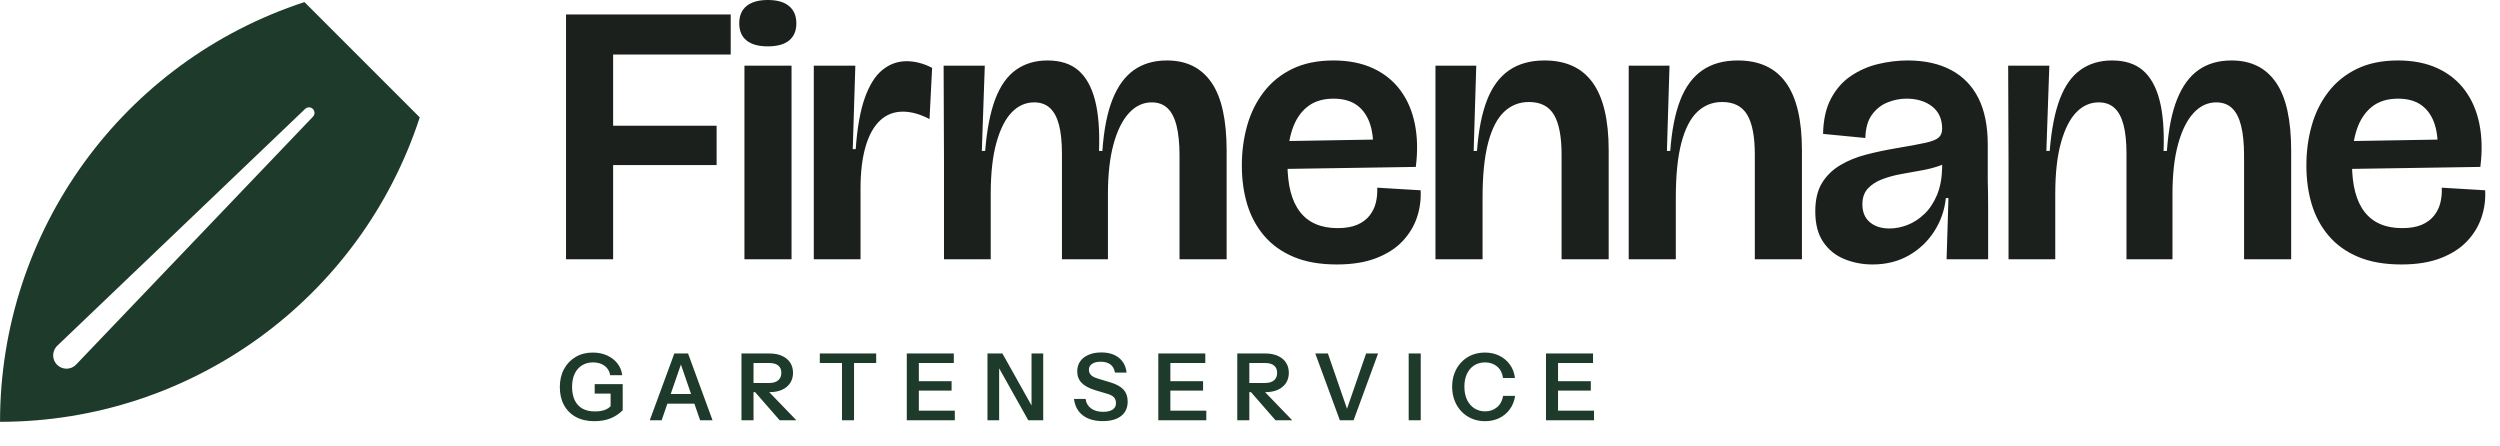
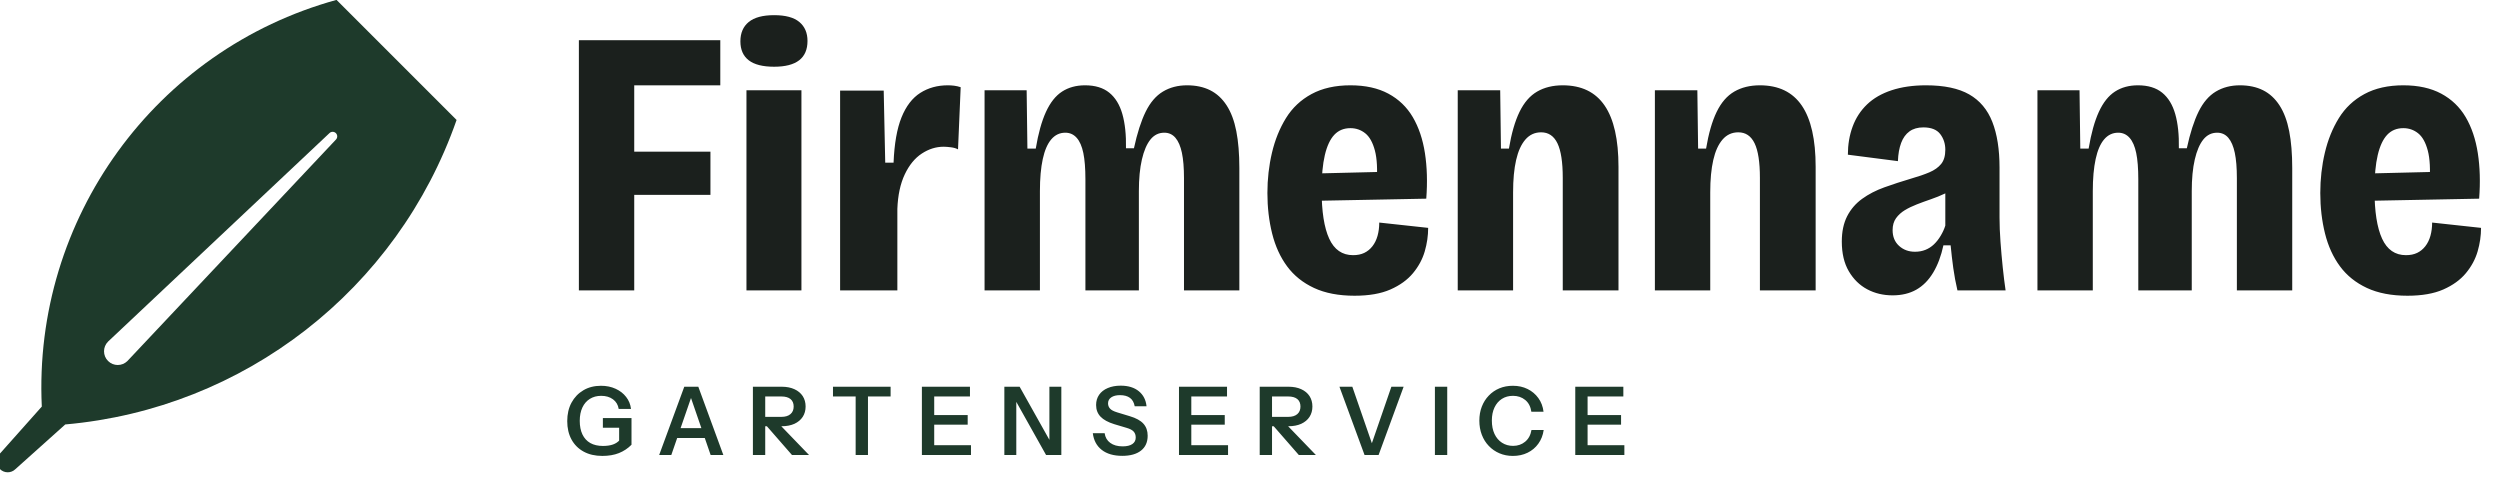
- <svg xmlns="http://www.w3.org/2000/svg" viewBox="0 0 674 120" width="674" height="120" role="img" aria-label="Firmenname Gartenservice">
-   <path fill="#1E3A2B" fill-rule="evenodd" transform="translate(-19.83 -25.16) scale(2.48)" d="M8 56A48 48 0 0 1 41.093 10.373L53.627 22.907A48 48 0 0 1 8 56ZM16.225 49.825L42.024 22.824A0.6 0.6 0 0 0 41.176 21.976L14.175 47.775A1.45 1.45 0 0 0 16.225 49.825Z" />
-   <path fill="#1B201D" transform="translate(148 69.9)" d="M4.6 0V-66H17.3V0ZM10.6 -25.4V-36H45.2V-25.4ZM10.6 -55.2V-66H49V-55.2ZM52.7 0V-52.2H65.4V0ZM59 -57.4Q55.2 -57.4 53.25 -59Q51.3 -60.6 51.3 -63.6Q51.3 -66.7 53.3 -68.3Q55.3 -69.9 59 -69.9Q62.8 -69.9 64.75 -68.25Q66.7 -66.6 66.7 -63.6Q66.7 -60.6 64.75 -59Q62.8 -57.4 59 -57.4ZM71.4 0V-26.6V-52.2H82.6L81.9 -29.7H82.7Q83.3 -38.3 85.15 -43.5Q87 -48.7 89.9 -51.05Q92.8 -53.4 96.4 -53.4Q98.1 -53.4 99.85 -52.95Q101.6 -52.5 103.3 -51.6L102.6 -37.8Q100.7 -38.8 98.9 -39.3Q97.1 -39.8 95.4 -39.8Q91.8 -39.8 89.25 -37.4Q86.7 -35 85.35 -30.35Q84 -25.7 84 -19.1V0ZM106.5 0V-26.2L106.4 -52.2H117.5L116.7 -29.2H117.6Q118.3 -37.9 120.35 -43.25Q122.4 -48.6 125.95 -51.1Q129.5 -53.6 134.4 -53.6Q139.6 -53.6 142.7 -50.95Q145.8 -48.3 147.2 -42.95Q148.6 -37.6 148.3 -29.2H149.2Q149.8 -37.8 151.95 -43.15Q154.1 -48.5 157.75 -51.05Q161.4 -53.6 166.6 -53.6Q170.6 -53.6 173.6 -52.1Q176.6 -50.6 178.65 -47.6Q180.7 -44.6 181.7 -40Q182.7 -35.4 182.7 -29.3V0H170V-27.9Q170 -32.8 169.2 -36Q168.4 -39.2 166.75 -40.75Q165.1 -42.3 162.5 -42.3Q159 -42.3 156.35 -39.4Q153.7 -36.5 152.2 -31Q150.7 -25.5 150.7 -17.6V0H138.3V-28.4Q138.3 -33.2 137.5 -36.25Q136.7 -39.3 135.05 -40.8Q133.4 -42.3 130.8 -42.3Q127.4 -42.3 124.8 -39.65Q122.2 -37 120.65 -31.5Q119.1 -26 119.1 -17.6V0ZM212.4 1.4Q205.6 1.4 200.75 -0.65Q195.9 -2.7 192.8 -6.35Q189.7 -10 188.25 -14.8Q186.8 -19.6 186.8 -25.3Q186.8 -31 188.25 -36.1Q189.7 -41.2 192.75 -45.15Q195.8 -49.1 200.45 -51.35Q205.1 -53.6 211.5 -53.6Q217.6 -53.6 222.15 -51.5Q226.7 -49.4 229.55 -45.55Q232.4 -41.7 233.45 -36.45Q234.5 -31.2 233.7 -24.9L194.7 -24.3V-31.8L224.2 -32.3L222.1 -28Q222.5 -32.8 221.45 -36.2Q220.4 -39.6 217.95 -41.45Q215.5 -43.3 211.5 -43.3Q207.2 -43.3 204.45 -41.1Q201.7 -38.9 200.4 -35Q199.1 -31.1 199.1 -25.8Q199.1 -17.1 202.5 -12.75Q205.9 -8.4 212.6 -8.4Q215.8 -8.4 217.9 -9.3Q220 -10.2 221.25 -11.8Q222.5 -13.4 222.95 -15.35Q223.4 -17.3 223.3 -19.3L235 -18.6Q235.2 -14.8 234 -11.25Q232.8 -7.7 230.1 -4.85Q227.4 -2 223 -0.3Q218.6 1.4 212.4 1.4ZM239 0V-27.2V-52.2H250L249.3 -29.2H250.2Q250.8 -37.5 252.9 -42.9Q255 -48.3 258.85 -50.95Q262.7 -53.6 268.4 -53.6Q277.1 -53.6 281.4 -47.6Q285.7 -41.6 285.7 -29.4V0H273V-28.2Q273 -35.5 270.95 -38.95Q268.9 -42.4 264.2 -42.4Q260.3 -42.4 257.5 -39.75Q254.7 -37.1 253.2 -31.4Q251.7 -25.7 251.7 -16.6V0ZM291.1 0V-27.2V-52.2H302.1L301.4 -29.2H302.3Q302.9 -37.5 305 -42.9Q307.1 -48.3 310.95 -50.95Q314.8 -53.6 320.5 -53.6Q329.2 -53.6 333.5 -47.6Q337.8 -41.6 337.8 -29.4V0H325.1V-28.2Q325.1 -35.5 323.05 -38.95Q321 -42.4 316.3 -42.4Q312.4 -42.4 309.6 -39.75Q306.8 -37.1 305.3 -31.4Q303.8 -25.7 303.8 -16.6V0ZM356.8 1.4Q352.8 1.4 349.25 -0.05Q345.7 -1.5 343.55 -4.65Q341.4 -7.8 341.4 -12.9Q341.4 -17.6 343.2 -20.55Q345 -23.5 348.1 -25.35Q351.2 -27.2 355.05 -28.2Q358.9 -29.2 363 -29.9Q368.4 -30.8 371.1 -31.4Q373.8 -32 374.7 -32.85Q375.6 -33.7 375.6 -35.2Q375.6 -39.1 372.9 -41.2Q370.2 -43.3 366 -43.3Q363.4 -43.3 360.9 -42.3Q358.4 -41.3 356.7 -39Q355 -36.7 354.9 -32.7L343.5 -33.8Q343.6 -39.5 345.65 -43.35Q347.7 -47.2 351.05 -49.45Q354.4 -51.7 358.4 -52.65Q362.4 -53.6 366.3 -53.6Q373.2 -53.6 378.05 -51Q382.9 -48.4 385.4 -43.4Q387.9 -38.4 387.9 -30.9V-21.3Q388 -17.8 388 -14.2Q388 -10.6 388 -7.05Q388 -3.5 388 0H376.8Q376.9 -4.1 377.05 -8.1Q377.2 -12.1 377.3 -16.5H376.6Q376.1 -11.6 373.45 -7.5Q370.8 -3.4 366.55 -1Q362.3 1.4 356.8 1.4ZM361.4 -8.3Q363.8 -8.3 366.25 -9.25Q368.7 -10.2 370.8 -12.2Q372.9 -14.2 374.2 -17.3Q375.5 -20.4 375.6 -24.6V-27L378.3 -27.5Q377.3 -26.1 375.15 -25.3Q373 -24.5 370.25 -24Q367.5 -23.5 364.7 -23Q361.9 -22.5 359.5 -21.6Q357.1 -20.7 355.6 -19.1Q354.1 -17.5 354.1 -14.8Q354.1 -11.7 356.1 -10Q358.1 -8.3 361.4 -8.3ZM393.5 0V-26.2L393.4 -52.2H404.5L403.7 -29.2H404.6Q405.3 -37.9 407.35 -43.25Q409.4 -48.6 412.95 -51.1Q416.5 -53.6 421.4 -53.6Q426.6 -53.6 429.7 -50.95Q432.8 -48.3 434.2 -42.95Q435.6 -37.6 435.3 -29.2H436.2Q436.8 -37.8 438.95 -43.15Q441.1 -48.5 444.75 -51.05Q448.4 -53.6 453.6 -53.6Q457.6 -53.6 460.6 -52.1Q463.6 -50.6 465.65 -47.6Q467.7 -44.6 468.7 -40Q469.7 -35.4 469.7 -29.3V0H457V-27.9Q457 -32.8 456.2 -36Q455.4 -39.2 453.75 -40.75Q452.1 -42.3 449.5 -42.3Q446 -42.3 443.35 -39.4Q440.7 -36.5 439.2 -31Q437.7 -25.5 437.7 -17.6V0H425.3V-28.4Q425.3 -33.2 424.5 -36.25Q423.7 -39.3 422.05 -40.8Q420.4 -42.3 417.8 -42.3Q414.4 -42.3 411.8 -39.65Q409.2 -37 407.65 -31.5Q406.1 -26 406.1 -17.6V0ZM499.4 1.4Q492.6 1.4 487.75 -0.65Q482.9 -2.7 479.8 -6.35Q476.7 -10 475.25 -14.8Q473.8 -19.6 473.8 -25.3Q473.8 -31 475.25 -36.1Q476.7 -41.2 479.75 -45.15Q482.8 -49.1 487.45 -51.35Q492.1 -53.6 498.5 -53.6Q504.6 -53.6 509.15 -51.5Q513.7 -49.4 516.55 -45.55Q519.4 -41.7 520.45 -36.45Q521.5 -31.2 520.7 -24.9L481.7 -24.3V-31.8L511.2 -32.3L509.1 -28Q509.5 -32.8 508.45 -36.2Q507.4 -39.6 504.95 -41.45Q502.5 -43.3 498.5 -43.3Q494.2 -43.3 491.45 -41.1Q488.7 -38.9 487.4 -35Q486.1 -31.1 486.1 -25.8Q486.1 -17.1 489.5 -12.75Q492.9 -8.4 499.6 -8.4Q502.8 -8.4 504.9 -9.3Q507 -10.2 508.25 -11.8Q509.5 -13.4 509.95 -15.35Q510.4 -17.3 510.3 -19.3L522 -18.6Q522.2 -14.8 521 -11.25Q519.8 -7.7 517.1 -4.85Q514.4 -2 510 -0.3Q505.6 1.4 499.4 1.4Z" />
-   <path fill="#1E3A2B" transform="translate(150 113.3)" d="M10.18 0.25Q7.33 0.25 5.25 -0.89Q3.18 -2.02 2.05 -4.09Q0.93 -6.15 0.93 -8.93Q0.93 -11.7 2.05 -13.79Q3.18 -15.88 5.18 -17.06Q7.18 -18.25 9.83 -18.25Q11.98 -18.25 13.69 -17.46Q15.4 -16.68 16.46 -15.31Q17.53 -13.95 17.75 -12.15H14.5Q14.25 -13.75 13 -14.68Q11.75 -15.6 9.88 -15.6Q8.18 -15.6 6.9 -14.8Q5.62 -14 4.93 -12.53Q4.23 -11.05 4.23 -9Q4.23 -6.9 4.94 -5.41Q5.65 -3.93 7.01 -3.15Q8.38 -2.38 10.35 -2.38Q11.88 -2.38 12.98 -2.76Q14.08 -3.15 14.75 -3.93L17.88 -2.7Q16.45 -1.25 14.57 -0.5Q12.7 0.25 10.18 0.25ZM14.62 -2.7V-7.95L15.4 -7.18H10.33V-9.73H17.88V-2.7ZM25.18 0 31.8 -18H34.6L28.38 0ZM38.75 0 32.55 -18H35.5L42.1 0ZM28.6 -7.08H38.45V-4.48H28.6ZM49.9 0V-18H57.5Q59.42 -18 60.85 -17.35Q62.27 -16.7 63.04 -15.53Q63.8 -14.35 63.8 -12.78Q63.8 -11.23 63.04 -10.05Q62.27 -8.88 60.85 -8.22Q59.42 -7.58 57.5 -7.58H52.45V-10.05H57.4Q58.97 -10.05 59.81 -10.78Q60.65 -11.5 60.65 -12.78Q60.65 -14.05 59.83 -14.74Q59 -15.43 57.4 -15.43H53.15V0ZM60.2 0 52.17 -9.2H55.82L64.7 0ZM77 0V-15.43H71.02V-18H86.22V-15.43H80.25V0ZM94.47 0V-18H97.72V0ZM96.02 0V-2.58H107.42V0ZM96.02 -8V-10.53H106.55V-8ZM96.02 -15.43V-18H107.15V-15.43ZM116.22 0V-18H120.25L129.02 -2.35L128.1 -2.12V-18H131.25V0H127.22L118.45 -15.65L119.37 -15.88V0ZM147.32 0.23Q143.92 0.23 141.91 -1.34Q139.9 -2.9 139.55 -5.75H142.67Q142.9 -4.1 144.15 -3.19Q145.4 -2.27 147.42 -2.27Q149.1 -2.27 149.99 -2.89Q150.87 -3.5 150.87 -4.6Q150.87 -5.58 150.32 -6.18Q149.77 -6.78 148.47 -7.15L145.22 -8.12Q142.75 -8.88 141.59 -10.1Q140.42 -11.33 140.42 -13.18Q140.42 -14.73 141.22 -15.88Q142.02 -17.03 143.49 -17.65Q144.95 -18.28 146.9 -18.28Q149.9 -18.28 151.69 -16.81Q153.47 -15.35 153.72 -12.85H150.6Q150.32 -14.35 149.35 -15.06Q148.37 -15.78 146.72 -15.78Q145.27 -15.78 144.42 -15.2Q143.57 -14.62 143.57 -13.62Q143.57 -12.8 144.09 -12.23Q144.6 -11.65 146 -11.23L149.3 -10.23Q151.77 -9.5 152.9 -8.25Q154.02 -7 154.02 -5.08Q154.02 -2.53 152.26 -1.15Q150.5 0.23 147.32 0.23ZM162.28 0V-18H165.53V0ZM163.82 0V-2.58H175.22V0ZM163.82 -8V-10.53H174.35V-8ZM163.82 -15.43V-18H174.95V-15.43ZM183.57 0V-18H191.17Q193.1 -18 194.52 -17.35Q195.95 -16.7 196.71 -15.53Q197.47 -14.35 197.47 -12.78Q197.47 -11.23 196.71 -10.05Q195.95 -8.88 194.52 -8.22Q193.1 -7.58 191.17 -7.58H186.12V-10.05H191.07Q192.65 -10.05 193.49 -10.78Q194.32 -11.5 194.32 -12.78Q194.32 -14.05 193.5 -14.74Q192.67 -15.43 191.07 -15.43H186.82V0ZM193.88 0 185.85 -9.2H189.5L198.38 0ZM211.22 0 204.6 -18H208L213.43 -2.3H212.88L218.3 -18H221.53L214.93 0ZM229.78 0V-18H233.03V0ZM250.35 0.25Q248.42 0.25 246.81 -0.44Q245.2 -1.12 244 -2.38Q242.8 -3.62 242.15 -5.33Q241.5 -7.03 241.5 -9.05Q241.5 -11.08 242.15 -12.75Q242.8 -14.43 243.99 -15.66Q245.17 -16.9 246.79 -17.58Q248.4 -18.25 250.35 -18.25Q252.5 -18.25 254.22 -17.4Q255.95 -16.55 257.06 -15.01Q258.18 -13.48 258.43 -11.4H255.22Q254.92 -13.43 253.6 -14.51Q252.27 -15.6 250.38 -15.6Q248.7 -15.6 247.45 -14.8Q246.2 -14 245.5 -12.54Q244.8 -11.08 244.8 -9.08Q244.8 -7.03 245.5 -5.54Q246.2 -4.05 247.47 -3.23Q248.75 -2.4 250.4 -2.4Q252.25 -2.4 253.57 -3.49Q254.9 -4.58 255.25 -6.58H258.47Q258.18 -4.53 257.06 -2.98Q255.95 -1.43 254.22 -0.59Q252.5 0.25 250.35 0.25ZM266.8 0V-18H270.05V0ZM268.35 0V-2.58H279.75V0ZM268.35 -8V-10.53H278.88V-8ZM268.35 -15.43V-18H279.48V-15.43Z" />
+ <svg xmlns="http://www.w3.org/2000/svg" viewBox="0 0 659.38 126" width="659.38" height="126" role="img" aria-label="Firmenname Gartenservice">
+   <g transform="translate(0 4)">
+     <path fill="#1E3A2B" fill-rule="evenodd" transform="translate(-17.53 -19.41) scale(2.41)" d="M8.959 57.738L14.416 52.846A50 50 0 0 0 57.243 19.523L44.102 6.382A44 44 0 0 0 11.849 50.889L7.262 56.041A1.2 1.2 0 0 0 8.959 57.738ZM21.221 45.901L44.034 21.674A0.5 0.5 0 0 0 43.326 20.966L19.099 43.779A1.5 1.5 0 0 0 21.221 45.901Z" />
+     <path fill="#1B201D" transform="translate(146.68 72.6)" d="M6 0V-66H20.6V0ZM12.6 -25.2V-36.6H40.7V-25.2ZM12.6 -54.1V-66H43.3V-54.1ZM50.2 0V-52.8H64.7V0ZM57.5 -59Q53 -59 50.8 -60.7Q48.6 -62.4 48.6 -65.7Q48.6 -69 50.8 -70.8Q53 -72.6 57.5 -72.6Q62 -72.6 64.15 -70.8Q66.3 -69 66.3 -65.8Q66.3 -62.4 64.1 -60.7Q61.9 -59 57.5 -59ZM74.9 0V-28.2V-52.7H86.4L86.8 -33.7H89Q89.3 -41.2 91.1 -45.65Q92.9 -50.1 96.05 -52.1Q99.2 -54.1 103.3 -54.1Q104.1 -54.1 104.95 -54Q105.8 -53.9 106.7 -53.6L106 -37.2Q105.3 -37.6 104.15 -37.75Q103 -37.9 102.2 -37.9Q99.2 -37.9 96.45 -36.1Q93.7 -34.3 91.95 -30.6Q90.2 -26.9 90 -21.5V0ZM113 0V-34V-52.8H124.1L124.3 -37.4H126.5Q127.5 -43.4 129.2 -47.1Q130.9 -50.8 133.45 -52.45Q136 -54.1 139.5 -54.1Q143.5 -54.1 145.9 -52.15Q148.3 -50.2 149.35 -46.5Q150.4 -42.8 150.3 -37.5H152.4Q153.7 -43.5 155.5 -47.15Q157.3 -50.8 160.05 -52.45Q162.8 -54.1 166.4 -54.1Q169.9 -54.1 172.5 -52.8Q175.1 -51.5 176.85 -48.8Q178.6 -46.1 179.4 -42Q180.2 -37.9 180.2 -32.3V0H165.6V-29.6Q165.6 -33.7 165.05 -36.3Q164.5 -38.9 163.35 -40.25Q162.2 -41.6 160.4 -41.6Q158.2 -41.6 156.75 -39.8Q155.3 -38 154.5 -34.55Q153.7 -31.1 153.7 -26.2V0H139.6V-29.3Q139.6 -33.6 139.05 -36.25Q138.5 -38.9 137.3 -40.25Q136.1 -41.6 134.3 -41.6Q132.1 -41.6 130.6 -39.85Q129.1 -38.1 128.35 -34.65Q127.6 -31.2 127.6 -26.2V0ZM210.6 1.4Q204.3 1.4 199.9 -0.65Q195.5 -2.7 192.8 -6.35Q190.1 -10 188.85 -15Q187.6 -20 187.6 -25.7Q187.6 -31.2 188.8 -36.3Q190 -41.4 192.5 -45.45Q195 -49.5 199.25 -51.8Q203.5 -54.1 209.5 -54.1Q215.4 -54.1 219.5 -51.9Q223.6 -49.7 225.95 -45.7Q228.3 -41.7 229.15 -36.2Q230 -30.7 229.5 -24.2L198.5 -23.6V-30.8L219.1 -31.3L216.4 -28.2Q216.8 -33.7 215.95 -36.9Q215.1 -40.1 213.4 -41.45Q211.7 -42.8 209.5 -42.8Q206.9 -42.8 205.25 -41.05Q203.6 -39.3 202.75 -35.7Q201.9 -32.1 201.9 -26.5Q201.9 -18 203.9 -13.65Q205.9 -9.3 210.2 -9.3Q211.9 -9.3 213.15 -9.9Q214.4 -10.5 215.3 -11.65Q216.2 -12.8 216.65 -14.4Q217.1 -16 217.1 -17.9L230 -16.5Q230 -13.4 229.1 -10.3Q228.2 -7.2 226 -4.55Q223.8 -1.9 220.05 -0.25Q216.3 1.4 210.6 1.4ZM237.8 0V-33V-52.8H249L249.2 -37.4H251.3Q252.3 -43.4 254.1 -47.1Q255.9 -50.8 258.75 -52.45Q261.6 -54.1 265.5 -54.1Q272.9 -54.1 276.55 -48.75Q280.2 -43.4 280.2 -32.6V0H265.5V-29.7Q265.5 -35.9 264.1 -38.8Q262.7 -41.7 259.8 -41.7Q257.3 -41.7 255.65 -39.8Q254 -37.9 253.2 -34.4Q252.4 -30.9 252.4 -25.9V0ZM289.8 0V-33V-52.8H301L301.2 -37.4H303.3Q304.3 -43.4 306.1 -47.1Q307.9 -50.8 310.75 -52.45Q313.6 -54.1 317.5 -54.1Q324.9 -54.1 328.55 -48.75Q332.2 -43.4 332.2 -32.6V0H317.5V-29.7Q317.5 -35.9 316.1 -38.8Q314.7 -41.7 311.8 -41.7Q309.3 -41.7 307.65 -39.8Q306 -37.9 305.2 -34.4Q304.4 -30.9 304.4 -25.9V0ZM352.5 1.3Q348.8 1.3 345.8 -0.3Q342.8 -1.9 340.95 -5.05Q339.1 -8.2 339.1 -12.9Q339.1 -16.8 340.5 -19.55Q341.9 -22.3 344.45 -24.15Q347 -26 350.35 -27.2Q353.7 -28.4 357.4 -29.5Q360.2 -30.3 362.2 -31.15Q364.2 -32 365.3 -33.35Q366.4 -34.7 366.4 -37.1Q366.4 -39.5 365.05 -41.25Q363.7 -43 360.6 -43Q358.4 -43 356.95 -41.95Q355.5 -40.9 354.75 -38.9Q354 -36.9 353.9 -34.1L340.7 -35.8Q340.7 -39.8 341.95 -43.2Q343.2 -46.6 345.75 -49.05Q348.3 -51.5 352.25 -52.8Q356.2 -54.1 361.3 -54.1Q368.5 -54.1 372.7 -51.7Q376.9 -49.3 378.8 -44.45Q380.7 -39.6 380.7 -32.4V-19.2Q380.7 -16.3 380.95 -12.85Q381.2 -9.4 381.55 -6.05Q381.9 -2.7 382.3 0H369.6Q368.9 -3 368.5 -5.9Q368.1 -8.8 367.8 -11.9H365.9Q365 -7.7 363.2 -4.7Q361.4 -1.7 358.75 -0.2Q356.1 1.3 352.5 1.3ZM358.4 -10.2Q359.9 -10.2 361.15 -10.7Q362.4 -11.2 363.4 -12.15Q364.4 -13.1 365.2 -14.45Q366 -15.8 366.4 -17.1V-28.3L369.5 -27.6Q368.1 -26.4 366.3 -25.55Q364.5 -24.7 362.6 -24.05Q360.7 -23.4 358.9 -22.7Q357.1 -22 355.7 -21.15Q354.3 -20.3 353.4 -19.05Q352.5 -17.8 352.5 -15.9Q352.5 -13.3 354.2 -11.75Q355.9 -10.2 358.4 -10.2ZM390.7 0V-34V-52.8H401.8L402 -37.4H404.2Q405.2 -43.4 406.9 -47.1Q408.6 -50.8 411.15 -52.45Q413.7 -54.1 417.2 -54.1Q421.2 -54.1 423.6 -52.15Q426 -50.2 427.05 -46.5Q428.1 -42.8 428 -37.5H430.1Q431.4 -43.5 433.2 -47.15Q435 -50.8 437.75 -52.45Q440.5 -54.1 444.1 -54.1Q447.6 -54.1 450.2 -52.8Q452.8 -51.5 454.55 -48.8Q456.3 -46.1 457.1 -42Q457.9 -37.9 457.9 -32.3V0H443.3V-29.6Q443.3 -33.7 442.75 -36.3Q442.2 -38.9 441.05 -40.25Q439.9 -41.6 438.1 -41.6Q435.9 -41.6 434.45 -39.8Q433 -38 432.2 -34.55Q431.4 -31.1 431.4 -26.2V0H417.3V-29.3Q417.3 -33.6 416.75 -36.25Q416.2 -38.9 415 -40.25Q413.8 -41.6 412 -41.6Q409.8 -41.6 408.3 -39.85Q406.8 -38.1 406.05 -34.65Q405.3 -31.2 405.3 -26.2V0ZM488.3 1.4Q482 1.4 477.6 -0.65Q473.2 -2.7 470.5 -6.35Q467.8 -10 466.55 -15Q465.3 -20 465.3 -25.7Q465.3 -31.2 466.5 -36.3Q467.7 -41.4 470.2 -45.45Q472.7 -49.5 476.95 -51.8Q481.2 -54.1 487.2 -54.1Q493.1 -54.1 497.2 -51.9Q501.3 -49.7 503.65 -45.7Q506 -41.7 506.85 -36.2Q507.7 -30.7 507.2 -24.2L476.2 -23.6V-30.8L496.8 -31.3L494.1 -28.2Q494.5 -33.7 493.65 -36.9Q492.8 -40.1 491.1 -41.45Q489.4 -42.8 487.2 -42.8Q484.6 -42.8 482.95 -41.05Q481.3 -39.3 480.45 -35.7Q479.6 -32.1 479.6 -26.5Q479.6 -18 481.6 -13.65Q483.6 -9.3 487.9 -9.3Q489.6 -9.3 490.85 -9.9Q492.1 -10.5 493 -11.65Q493.9 -12.8 494.35 -14.4Q494.8 -16 494.8 -17.9L507.7 -16.5Q507.7 -13.4 506.8 -10.3Q505.9 -7.2 503.7 -4.55Q501.5 -1.9 497.75 -0.25Q494 1.4 488.3 1.4Z" />
+     <path fill="#1E3A2B" transform="translate(148.68 116)" d="M10.18 0.25Q7.33 0.25 5.25 -0.89Q3.18 -2.02 2.05 -4.09Q0.93 -6.15 0.93 -8.93Q0.93 -11.7 2.05 -13.79Q3.18 -15.88 5.18 -17.06Q7.18 -18.25 9.83 -18.25Q11.98 -18.25 13.69 -17.46Q15.4 -16.68 16.46 -15.31Q17.53 -13.95 17.75 -12.15H14.5Q14.25 -13.75 13 -14.68Q11.75 -15.6 9.88 -15.6Q8.18 -15.6 6.9 -14.8Q5.62 -14 4.93 -12.53Q4.23 -11.05 4.23 -9Q4.23 -6.9 4.94 -5.41Q5.65 -3.93 7.01 -3.15Q8.38 -2.38 10.35 -2.38Q11.88 -2.38 12.98 -2.76Q14.08 -3.15 14.75 -3.93L17.88 -2.7Q16.45 -1.25 14.57 -0.5Q12.7 0.25 10.18 0.25ZM14.62 -2.7V-7.95L15.4 -7.18H10.33V-9.73H17.88V-2.7ZM25.18 0 31.8 -18H34.6L28.38 0ZM38.75 0 32.55 -18H35.5L42.1 0ZM28.6 -7.08H38.45V-4.48H28.6ZM49.9 0V-18H57.5Q59.42 -18 60.85 -17.35Q62.27 -16.7 63.04 -15.53Q63.8 -14.35 63.8 -12.78Q63.8 -11.23 63.04 -10.05Q62.27 -8.88 60.85 -8.22Q59.42 -7.58 57.5 -7.58H52.45V-10.05H57.4Q58.97 -10.05 59.81 -10.78Q60.65 -11.5 60.65 -12.78Q60.65 -14.05 59.83 -14.74Q59 -15.43 57.4 -15.43H53.15V0ZM60.2 0 52.17 -9.2H55.82L64.7 0ZM77 0V-15.43H71.02V-18H86.22V-15.43H80.25V0ZM94.47 0V-18H97.72V0ZM96.02 0V-2.58H107.42V0ZM96.02 -8V-10.53H106.55V-8ZM96.02 -15.43V-18H107.15V-15.43ZM116.22 0V-18H120.25L129.02 -2.35L128.1 -2.12V-18H131.25V0H127.22L118.45 -15.65L119.37 -15.88V0ZM147.32 0.23Q143.92 0.23 141.91 -1.34Q139.9 -2.9 139.55 -5.75H142.67Q142.9 -4.1 144.15 -3.19Q145.4 -2.27 147.42 -2.27Q149.1 -2.27 149.99 -2.89Q150.87 -3.5 150.87 -4.6Q150.87 -5.58 150.32 -6.18Q149.77 -6.78 148.47 -7.15L145.22 -8.12Q142.75 -8.88 141.59 -10.1Q140.42 -11.33 140.42 -13.18Q140.42 -14.73 141.22 -15.88Q142.02 -17.03 143.49 -17.65Q144.95 -18.28 146.9 -18.28Q149.9 -18.28 151.69 -16.81Q153.47 -15.35 153.72 -12.85H150.6Q150.32 -14.35 149.35 -15.06Q148.37 -15.78 146.72 -15.78Q145.27 -15.78 144.42 -15.2Q143.57 -14.62 143.57 -13.62Q143.57 -12.8 144.09 -12.23Q144.6 -11.65 146 -11.23L149.3 -10.23Q151.77 -9.5 152.9 -8.25Q154.02 -7 154.02 -5.08Q154.02 -2.53 152.26 -1.15Q150.5 0.23 147.32 0.23ZM162.28 0V-18H165.53V0ZM163.82 0V-2.58H175.22V0ZM163.82 -8V-10.53H174.35V-8ZM163.82 -15.43V-18H174.95V-15.43ZM183.57 0V-18H191.17Q193.1 -18 194.52 -17.35Q195.95 -16.7 196.71 -15.53Q197.47 -14.35 197.47 -12.78Q197.47 -11.23 196.71 -10.05Q195.95 -8.88 194.52 -8.22Q193.1 -7.58 191.17 -7.58H186.12V-10.05H191.07Q192.65 -10.05 193.49 -10.78Q194.32 -11.5 194.32 -12.78Q194.32 -14.05 193.5 -14.74Q192.67 -15.43 191.07 -15.43H186.82V0ZM193.88 0 185.85 -9.2H189.5L198.38 0ZM211.22 0 204.6 -18H208L213.43 -2.3H212.88L218.3 -18H221.53L214.93 0ZM229.78 0V-18H233.03V0ZM250.35 0.25Q248.42 0.25 246.81 -0.44Q245.2 -1.12 244 -2.38Q242.8 -3.62 242.15 -5.33Q241.5 -7.03 241.5 -9.05Q241.5 -11.08 242.15 -12.75Q242.8 -14.43 243.99 -15.66Q245.17 -16.9 246.79 -17.58Q248.4 -18.25 250.35 -18.25Q252.5 -18.25 254.22 -17.4Q255.95 -16.55 257.06 -15.01Q258.18 -13.48 258.43 -11.4H255.22Q254.92 -13.43 253.6 -14.51Q252.27 -15.6 250.38 -15.6Q248.7 -15.6 247.45 -14.8Q246.2 -14 245.5 -12.54Q244.8 -11.08 244.8 -9.08Q244.8 -7.03 245.5 -5.54Q246.2 -4.05 247.47 -3.23Q248.75 -2.4 250.4 -2.4Q252.25 -2.4 253.57 -3.49Q254.9 -4.58 255.25 -6.58H258.47Q258.18 -4.53 257.06 -2.98Q255.95 -1.43 254.22 -0.59Q252.5 0.25 250.35 0.25ZM266.8 0V-18H270.05V0ZM268.35 0V-2.58H279.75V0ZM268.35 -8V-10.53H278.88V-8ZM268.35 -15.43V-18H279.48V-15.43Z" />
+   </g>
</svg>
